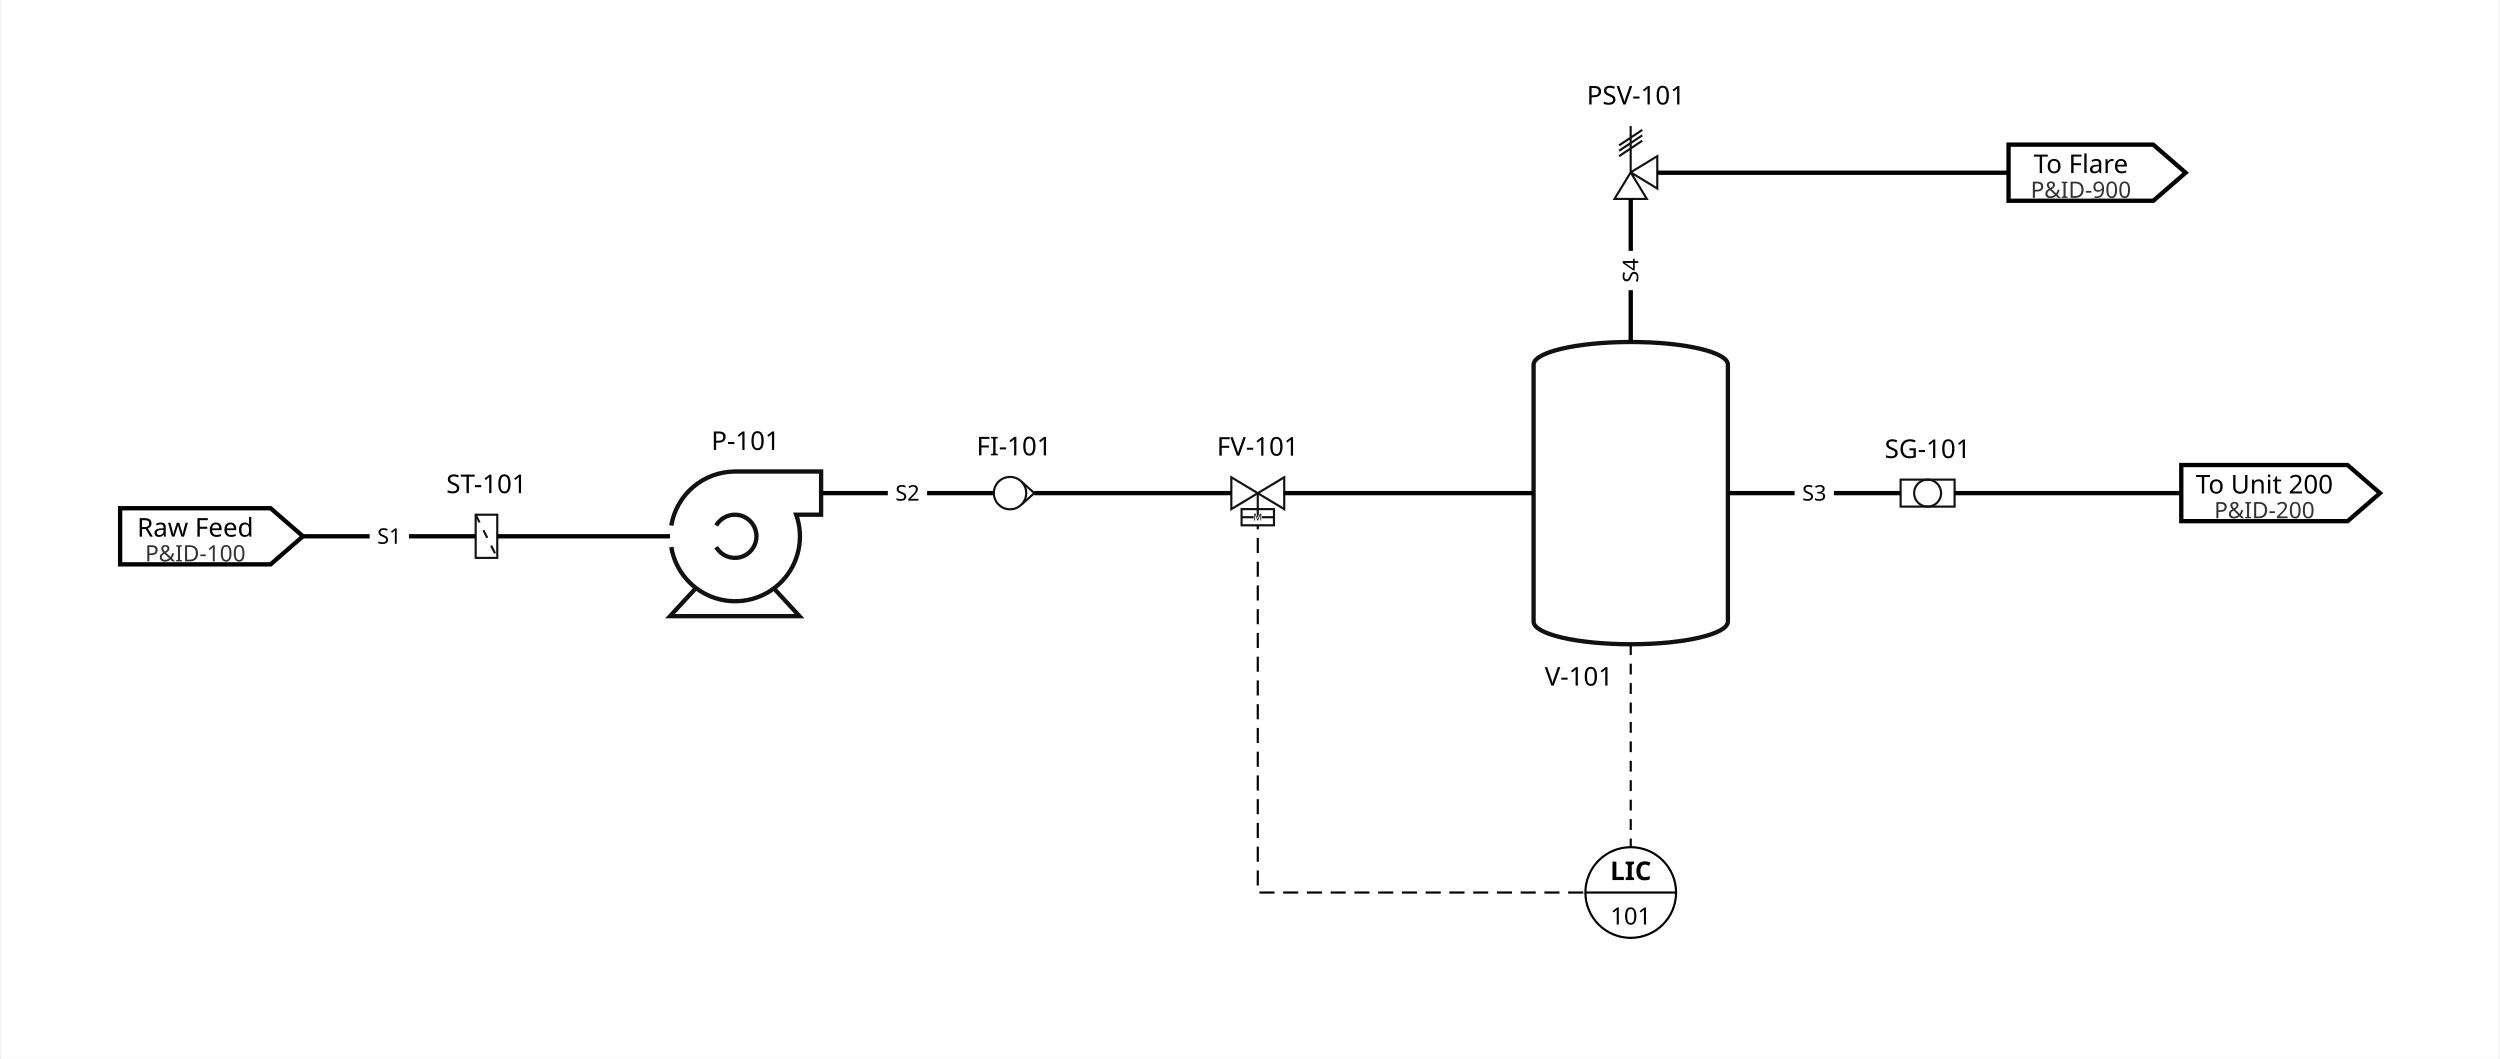
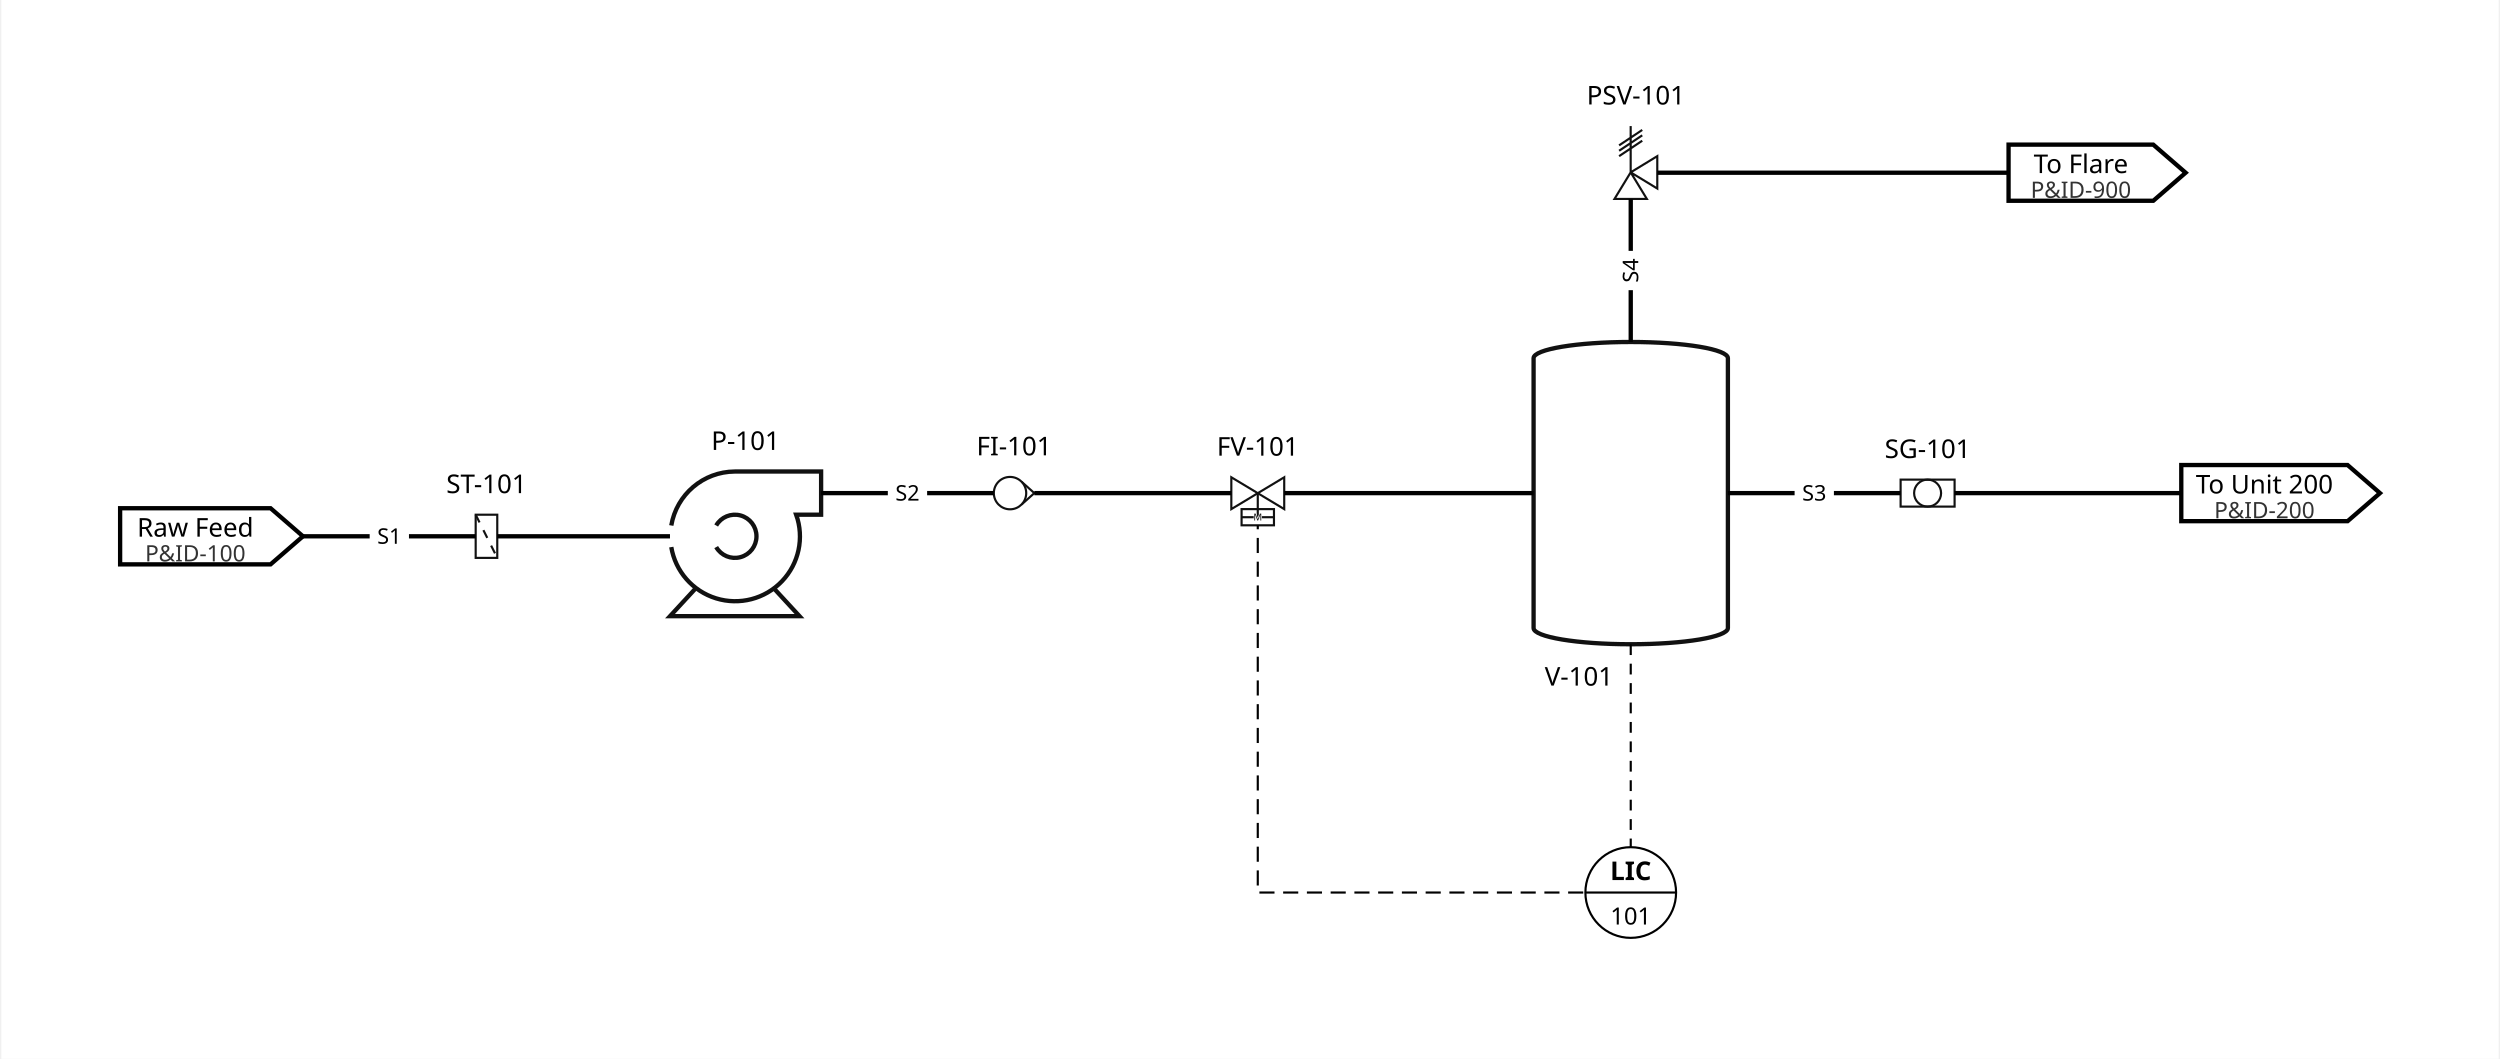
<svg xmlns="http://www.w3.org/2000/svg" width="1157" height="490" viewBox="-29.7 51.6 1156.7 490.4">
  <rect x="-29.7" y="51.6" width="1156.7" height="490.4" fill="white" />
  <defs>
    <symbol id="sym_fitting_rotameter" viewBox="0 0 18.75 15.0" overflow="visible">
      <g transform="scale(0.25)">
        <path d="M 51.5 9.0 L 75.0 30.0 L 51.5 51.0" fill="white" stroke="#111" stroke-width="4" />
        <ellipse cx="30.0" cy="30.0" rx="30.0" ry="30.0" fill="white" stroke="#111" stroke-width="4" />
      </g>
    </symbol>
    <symbol id="sym_fitting_sight_glass" viewBox="0 0 25.0 12.5" overflow="visible">
      <g transform="scale(0.25)">
        <rect x="0.0" y="0.0" width="100.0" height="50.0" fill="white" stroke="#111" stroke-width="4" />
        <ellipse cx="50.0" cy="25.0" rx="25.0" ry="25.0" fill="none" stroke="#111" stroke-width="4" />
      </g>
    </symbol>
    <symbol id="sym_fitting_strainer" viewBox="0 0 10.0 20.0" overflow="visible">
      <g transform="scale(0.25)">
        <rect x="0.0" y="0.0" width="40.0" height="80.0" fill="white" stroke="#111" stroke-width="4" />
        <path d="M 0.0 0.0 L 40.0 80.0" fill="none" stroke="#111" stroke-width="4" stroke-dasharray="16 16" />
      </g>
    </symbol>
    <symbol id="sym_instrument_panel" viewBox="0 0 44.0 44.0" overflow="visible">
      <circle cx="22" cy="22" r="21" fill="white" stroke="black" stroke-width="1" />
      <line x1="1" y1="22" x2="43" y2="22" stroke="black" stroke-width="1" />
    </symbol>
    <symbol id="sym_pump" viewBox="0 0 70.0 67.0" overflow="visible">
      <path d="M 12.0 54.0 L 0.0 67.0 L 60.0 67.0 L 48.0 54.0" fill="white" stroke="#111" stroke-width="2.0" />
      <path d="M 0.6 25.0 A 30.0 30.0 0.0 0 1 30.0 0.0 L 70.0 0.0 L 70.0 20.0 L 58.45 20.0 A 30.0 30.0 0.0 0 1 51.859 50.83 A 30.0 30.0 0.0 0 1 21.341 58.742 A 30.0 30.0 0.0 0 1 0.6 35.0" fill="white" stroke="#111" stroke-width="2.0" />
      <path d="M 21.4 25.0 A 10.0 10.0 0.0 1 1 21.4 35.0" fill="none" stroke="#111" stroke-width="2.0" />
    </symbol>
    <symbol id="sym_valve_motor_ty" viewBox="0 0 24.5 22.25" overflow="visible">
      <g transform="scale(0.25)">
        <path d="M 0.0 89.0 L 0.0 30.0 L 98.0 89.0 L 98.0 30.0 Z" fill="white" stroke="#111" stroke-width="4" />
        <rect x="19.0" y="0.0" width="60.0" height="30.0" fill="white" stroke="#111" stroke-width="4" />
        <path d="M 49.0 15.0 L 49.0 59.0 M 19.0 15.0 L 79.0 15.0" fill="none" stroke="#111" stroke-width="4" />
        <g transform="translate(0, 30.2) scale(1, -1)">
          <text x="49.0" y="21.4" font-family="sans-serif" font-size="18.0" text-anchor="middle" fill="white" stroke="white" stroke-width="2.25" stroke-linejoin="round">M</text>
        </g>
        <g transform="translate(0, 30.2) scale(1, -1)">
          <text x="49.0" y="21.4" font-family="sans-serif" font-size="18.0" text-anchor="middle" fill="#111">M</text>
        </g>
      </g>
    </symbol>
    <symbol id="sym_valve_psv" viewBox="0 0 19.821 33.75" overflow="visible">
      <g transform="scale(0.3571429)">
        <path d="M 0.0 94.5 L 21.0 60.0 L 55.5 39.0 L 55.5 81.0 L 21.0 60.0 L 42.0 94.5 Z M 21.0 61.0 L 21.0 0.0 M 6.0 39.0 L 36.0 19.0 M 6.0 32.0 L 36.0 12.0 M 6.0 25.0 L 36.0 5.0" fill="white" stroke="#111" stroke-width="2.8" />
      </g>
    </symbol>
-     <symbol id="sym_vessel_s90x140" viewBox="0 0 90 140" overflow="visible">
-       <path d="M 0 10.5 A 45 10.5 0 0 1 45 0 A 45 10.5 0 0 1 90 10.5 L 90 129.5 A 45 10.5 0 0 1 45 140 A 45 10.5 0 0 1 0 129.5 Z" fill="white" stroke="#111" stroke-width="2" />
+     <symbol id="sym_vessel_90x140_cf99ece5a" viewBox="0 0 90.0 140.0" overflow="visible">
+       <path d="M 0 7.5 A 45 7.5 0 0 1 45 0 A 45 7.5 0 0 1 90 7.5 L 90 132.5 A 45 7.5 0 0 1 45 140 A 45 7.5 0 0 1 0 132.5 Z" fill="white" stroke="#111" stroke-width="2" />
    </symbol>
  </defs>
  <g id="units">
    <polygon points="25.316,287.0 95.0,287.0 110.0,300.0 95.0,313.0 25.316,313.0" fill="transparent" stroke="black" stroke-width="2" />
    <text x="60.158" y="296.0" font-family="sans-serif" font-size="12" text-anchor="middle" dominant-baseline="middle">Raw Feed</text>
    <text x="60.158" y="308.0" font-family="sans-serif" font-size="10.5" text-anchor="middle" dominant-baseline="middle" fill="#333">P&amp;ID-100</text>
    <use href="#sym_fitting_strainer" x="190" y="290" width="10.0" height="20.0" />
    <use href="#sym_pump" x="280" y="270" width="70.0" height="67.0" />
    <use href="#sym_fitting_rotameter" x="430" y="272.5" width="18.75" height="15.0" />
    <use href="#sym_valve_motor_ty" x="540" y="272.66" width="24.5" height="22.25" transform="translate(0, 567.57) scale(1, -1)" />
-     <use href="#sym_vessel_s90x140" x="680" y="210" width="90" height="140" />
+     <use href="#sym_vessel_90x140_cf99ece5a" x="680" y="210" width="90" height="140" />
    <use href="#sym_valve_psv" x="717.47" y="110" width="19.821" height="33.75" />
    <polygon points="900.0,118.6 967.02,118.6 982.02,131.6 967.02,144.6 900.0,144.6" fill="transparent" stroke="black" stroke-width="2" />
    <text x="933.51" y="127.6" font-family="sans-serif" font-size="12" text-anchor="middle" dominant-baseline="middle">To Flare</text>
    <text x="933.51" y="139.6" font-family="sans-serif" font-size="10.5" text-anchor="middle" dominant-baseline="middle" fill="#333">P&amp;ID-900</text>
    <use href="#sym_fitting_sight_glass" x="850" y="273.75" width="25.0" height="12.5" />
    <polygon points="980.0,267.0 1057.028,267.0 1072.028,280.0 1057.028,293.0 980.0,293.0" fill="transparent" stroke="black" stroke-width="2" />
    <text x="1018.514" y="276.0" font-family="sans-serif" font-size="12" text-anchor="middle" dominant-baseline="middle">To Unit 200</text>
    <text x="1018.514" y="288.0" font-family="sans-serif" font-size="10.5" text-anchor="middle" dominant-baseline="middle" fill="#333">P&amp;ID-200</text>
  </g>
  <g id="streams">
    <path d="M 110.0,300.0 L 190.0,300.0" fill="none" stroke="black" stroke-width="2" />
    <path d="M 200.0,300.0 L 280.0,300.0" fill="none" stroke="black" stroke-width="2" />
    <path d="M 350.0,280.0 L 430.0,280.0" fill="none" stroke="black" stroke-width="2" />
    <path d="M 448.75,280.0 L 540.0,280.0" fill="none" stroke="black" stroke-width="2" />
    <path d="M 564.5,280.0 L 680.0,280.0" fill="none" stroke="black" stroke-width="2" />
    <path d="M 770.0,280.0 L 850.0,280.0" fill="none" stroke="black" stroke-width="2" />
    <path d="M 875.0,280.0 L 980.0,280.0" fill="none" stroke="black" stroke-width="2" />
    <path d="M 725.0,210.0 L 725.0,143.75" fill="none" stroke="black" stroke-width="2" />
    <path d="M 737.289,131.6 L 900.0,131.6" fill="none" stroke="black" stroke-width="2" />
    <path d="M 703.0,465.0 L 552.25,465.0 L 552.25,294.908" fill="none" stroke="black" stroke-width="1" stroke-dasharray="7,4" />
    <rect x="140.9" y="293.5" width="18.2" height="13.0" fill="white" />
    <text x="150.0" y="300.0" font-family="sans-serif" font-size="10" text-anchor="middle" dominant-baseline="middle" fill="black">S1</text>
    <rect x="380.9" y="273.5" width="18.2" height="13.0" fill="white" />
    <text x="390.0" y="280.0" font-family="sans-serif" font-size="10" text-anchor="middle" dominant-baseline="middle" fill="black">S2</text>
    <rect x="800.9" y="273.5" width="18.2" height="13.0" fill="white" />
    <text x="810.0" y="280.0" font-family="sans-serif" font-size="10" text-anchor="middle" dominant-baseline="middle" fill="black">S3</text>
    <rect x="718.5" y="167.8" width="13.0" height="18.2" fill="white" />
    <text x="725.0" y="176.9" font-family="sans-serif" font-size="10" text-anchor="middle" dominant-baseline="middle" fill="black" transform="rotate(-90, 725.0, 176.9)">S4</text>
  </g>
  <g id="instrument_taps">
    <line x1="725" y1="350" x2="725" y2="465" stroke="black" stroke-width="1" stroke-dasharray="5,4" />
  </g>
  <g id="instruments">
    <use href="#sym_instrument_panel" x="703" y="443" width="44.0" height="44.0" />
    <text x="725.0" y="455.0" font-family="sans-serif" font-size="12" font-weight="bold" text-anchor="middle" dominant-baseline="middle">LIC</text>
    <text x="725.0" y="476.0" font-family="sans-serif" font-size="11" text-anchor="middle" dominant-baseline="middle">101</text>
  </g>
  <g id="unit_labels">
    <rect x="171.3" y="268.0" width="47.3" height="15.0" fill="white" />
    <text x="195.0" y="280.0" font-family="sans-serif" font-size="12" text-anchor="middle" dominant-baseline="baseline">ST-101</text>
    <rect x="295.0" y="248.0" width="40.0" height="15.0" fill="white" />
    <text x="315.0" y="260.0" font-family="sans-serif" font-size="12" text-anchor="middle" dominant-baseline="baseline">P-101</text>
    <rect x="418.0" y="250.5" width="42.7" height="15.0" fill="white" />
    <text x="439.375" y="262.5" font-family="sans-serif" font-size="12" text-anchor="middle" dominant-baseline="baseline">FI-101</text>
    <rect x="528.6" y="250.7" width="47.3" height="15.0" fill="white" />
    <text x="552.25" y="262.658" font-family="sans-serif" font-size="12" text-anchor="middle" dominant-baseline="baseline">FV-101</text>
    <rect x="681.0" y="357.5" width="40.0" height="15.0" fill="white" />
    <text x="701.0" y="365.0" font-family="sans-serif" font-size="12" text-anchor="middle" dominant-baseline="middle">V-101</text>
    <rect x="699.4" y="88.0" width="56.0" height="15.0" fill="white" />
    <text x="727.379" y="100" font-family="sans-serif" font-size="12" text-anchor="middle" dominant-baseline="baseline">PSV-101</text>
    <rect x="837.8" y="251.8" width="49.4" height="15.0" fill="white" />
    <text x="862.5" y="263.75" font-family="sans-serif" font-size="12" text-anchor="middle" dominant-baseline="baseline">SG-101</text>
  </g>
</svg>
